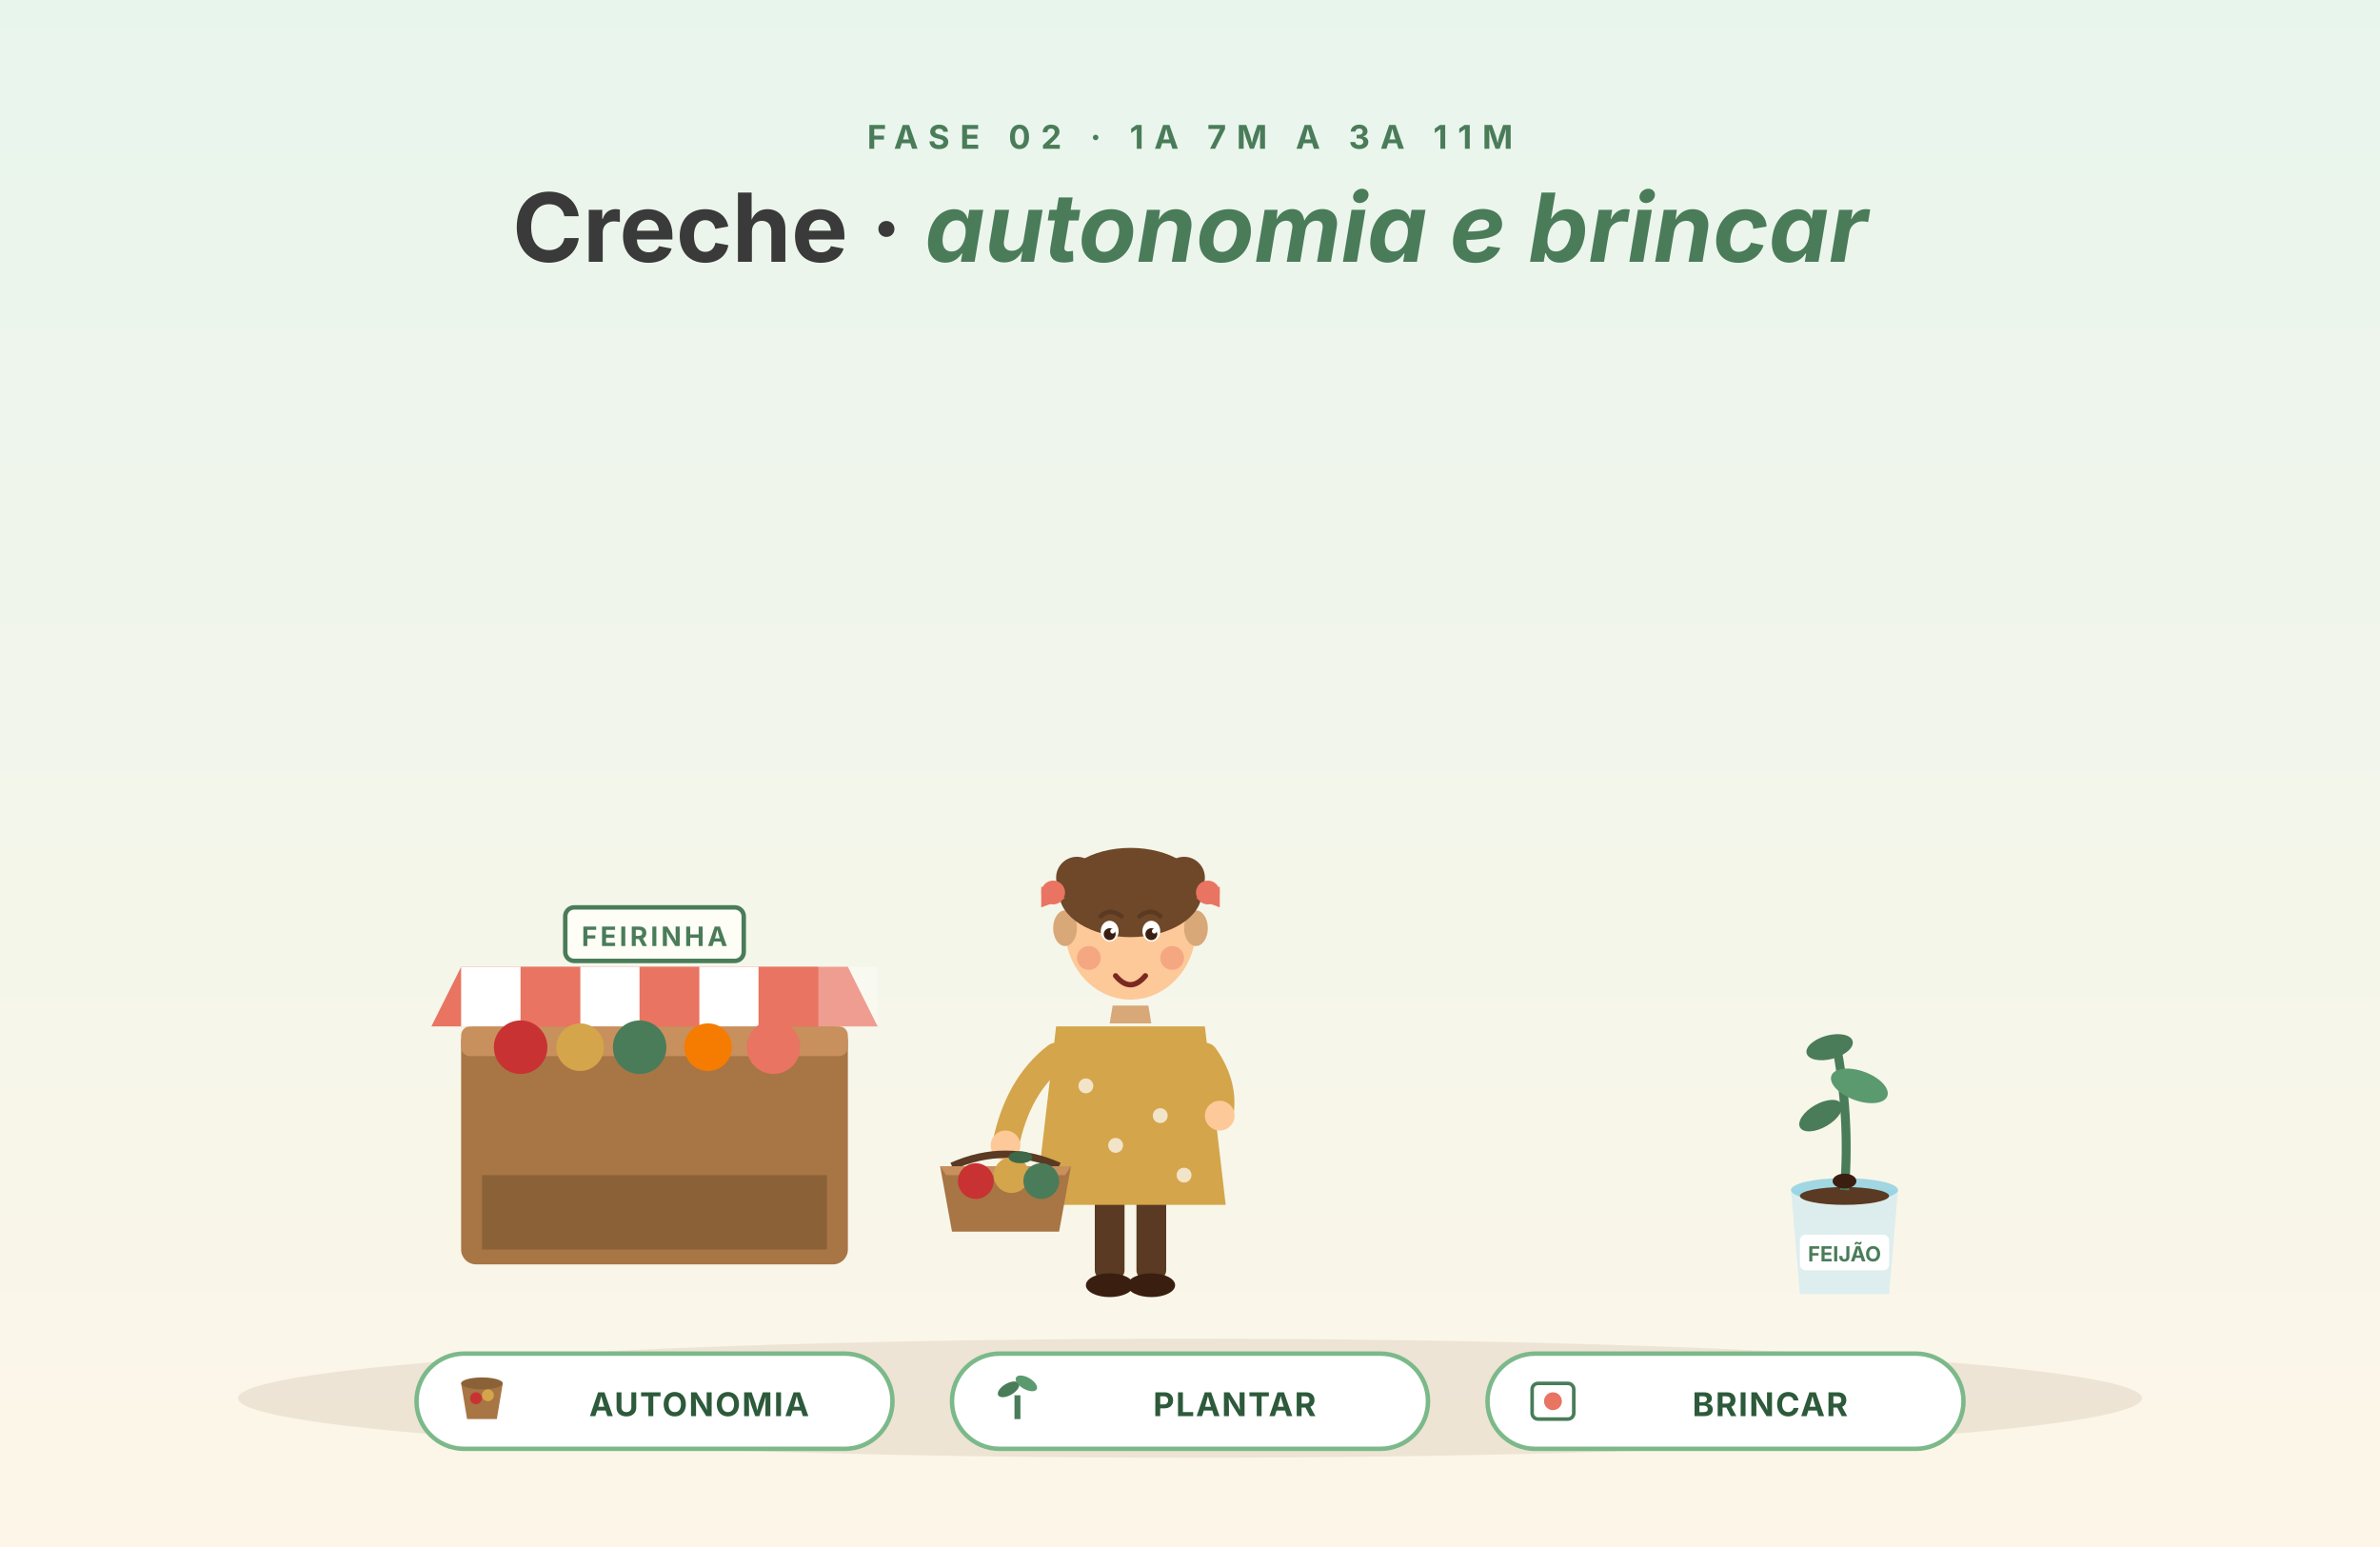
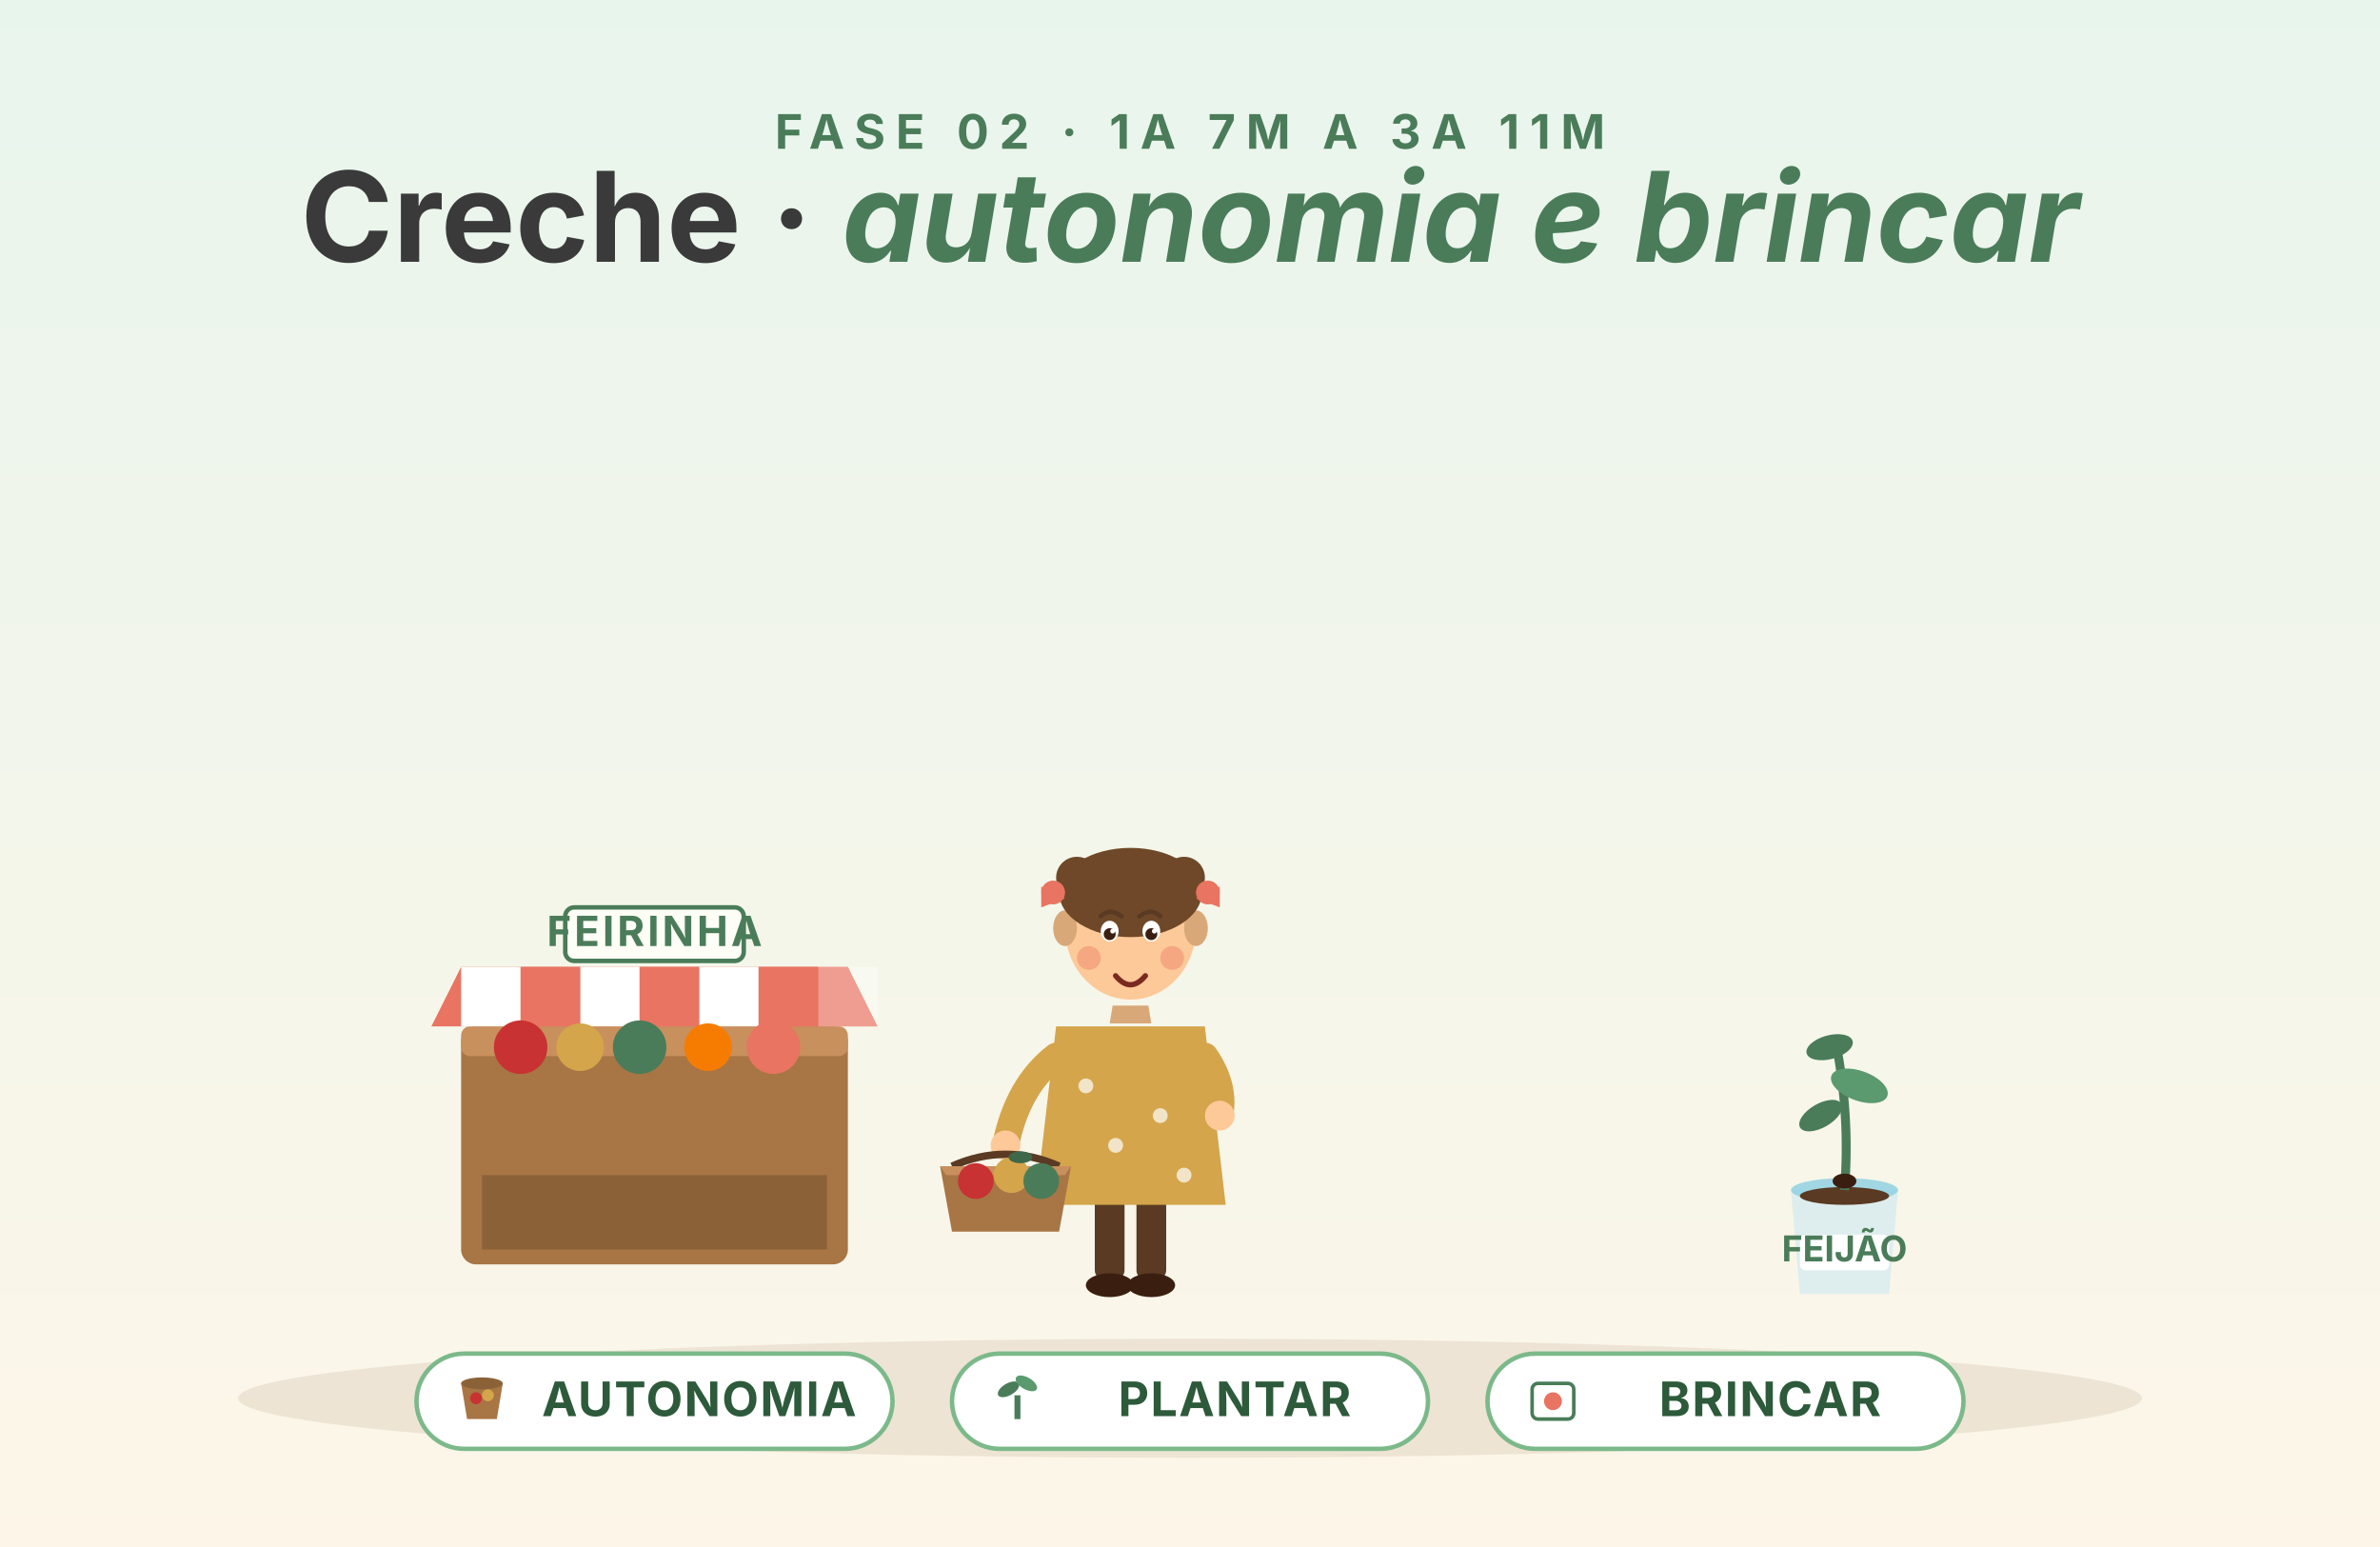
<svg xmlns="http://www.w3.org/2000/svg" viewBox="0 0 800 520">
  <defs>
    <linearGradient id="bg-creche" x1="0" x2="0" y1="0" y2="1">
      <stop offset="0" stop-color="#e8f5ed" />
      <stop offset="1" stop-color="#fdf6e8" />
    </linearGradient>
  </defs>
  <rect width="800" height="520" fill="url(#bg-creche)" />
-   <text x="400" y="50" text-anchor="middle" font-family="Inter,sans-serif" font-size="11" font-weight="700" letter-spacing="3.5" fill="#4A7C59">FASE 02 · 1A 7M A 3A 11M</text>
-   <text x="400" y="88" text-anchor="middle" font-family="Inter,sans-serif" font-size="32" font-weight="700" fill="#3a3a3a">Creche · <tspan font-style="italic" fill="#4A7C59">autonomia e brincar</tspan>
+   <text x="400" y="50" text-anchor="middle" font-family="Inter,sans-serif" font-size="16" font-weight="700" letter-spacing="3.5" fill="#4A7C59">FASE 02 · 1A 7M A 3A 11M</text>
+   <text x="400" y="88" text-anchor="middle" font-family="Inter,sans-serif" font-size="42" font-weight="700" fill="#3a3a3a">Creche · <tspan font-style="italic" fill="#4A7C59">autonomia e brincar</tspan>
  </text>
  <ellipse cx="400" cy="470" rx="320" ry="20" fill="#8B5E3C" opacity="0.12" />
  <g transform="translate(220,355)">
    <rect x="-65" y="-10" width="130" height="80" rx="5" fill="#a87545" />
    <rect x="-65" y="-10" width="130" height="10" rx="3" fill="#c8905d" />
    <rect x="-58" y="40" width="116" height="25" fill="#8b6238" />
    <path d="M-75 -10 L 75 -10 L 65 -30 L -65 -30 Z" fill="#E87461" />
    <rect x="-65" y="-30" width="20" height="20" fill="#fff" />
    <rect x="-25" y="-30" width="20" height="20" fill="#fff" />
    <rect x="15" y="-30" width="20" height="20" fill="#fff" />
    <rect x="55" y="-30" width="20" height="20" fill="#fff" opacity="0.3" />
    <rect x="-45" y="-30" width="20" height="20" fill="#E87461" />
    <rect x="-5" y="-30" width="20" height="20" fill="#E87461" />
    <rect x="35" y="-30" width="20" height="20" fill="#E87461" />
    <rect x="-30" y="-50" width="60" height="18" rx="3" fill="#fefdf6" stroke="#4A7C59" stroke-width="1.5" />
-     <text x="0" y="-37" text-anchor="middle" font-family="Inter,sans-serif" font-size="9" font-weight="700" fill="#4A7C59" letter-spacing="1">FEIRINHA</text>
+     <text x="0" y="-37" text-anchor="middle" font-family="Inter,sans-serif" font-size="14" font-weight="700" fill="#4A7C59" letter-spacing="1">FEIRINHA</text>
    <circle cx="-45" cy="-3" r="9" fill="#c83232" />
    <circle cx="-25" cy="-3" r="8" fill="#D4A54A" />
    <circle cx="-5" cy="-3" r="9" fill="#4A7C59" />
    <circle cx="18" cy="-3" r="8" fill="#f57c00" />
    <circle cx="40" cy="-3" r="9" fill="#E87461" />
  </g>
  <g transform="translate(380,350)">
    <rect x="-12" y="50" width="10" height="30" rx="3" fill="#5a3a23" />
    <rect x="2" y="50" width="10" height="30" rx="3" fill="#5a3a23" />
    <ellipse cx="-7" cy="82" rx="8" ry="4" fill="#3a1f10" />
    <ellipse cx="7" cy="82" rx="8" ry="4" fill="#3a1f10" />
    <path d="M-25 -5 L 25 -5 L 32 55 L -32 55 Z" fill="#D4A54A" />
    <circle cx="-15" cy="15" r="2.5" fill="#fff" opacity="0.7" />
    <circle cx="10" cy="25" r="2.5" fill="#fff" opacity="0.7" />
    <circle cx="-5" cy="35" r="2.5" fill="#fff" opacity="0.7" />
    <circle cx="18" cy="45" r="2.5" fill="#fff" opacity="0.7" />
    <path d="M-25 5 Q -38 15 -42 35" stroke="#D4A54A" stroke-width="9" fill="none" stroke-linecap="round" />
    <circle cx="-42" cy="35" r="5" fill="#fdc998" />
    <path d="M25 5 Q 32 15 30 25" stroke="#D4A54A" stroke-width="9" fill="none" stroke-linecap="round" />
    <circle cx="30" cy="25" r="5" fill="#fdc998" />
    <path d="M-6 -12 L 6 -12 L 7 -6 L -7 -6 Z" fill="#d8a878" />
    <ellipse cx="0" cy="-38" rx="22" ry="24" fill="#fdc998" />
    <ellipse cx="-22" cy="-38" rx="4" ry="6" fill="#d8a878" />
    <ellipse cx="22" cy="-38" rx="4" ry="6" fill="#d8a878" />
    <ellipse cx="0" cy="-50" rx="24" ry="15" fill="#6e4828" />
    <circle cx="-18" cy="-55" r="7" fill="#6e4828" />
    <circle cx="18" cy="-55" r="7" fill="#6e4828" />
    <circle cx="-26" cy="-50" r="4" fill="#E87461" />
    <circle cx="26" cy="-50" r="4" fill="#E87461" />
    <path d="M-30 -52 L -22 -48 L -30 -45 Z" fill="#E87461" />
    <path d="M30 -52 L 22 -48 L 30 -45 Z" fill="#E87461" />
    <path d="M-10 -42 Q -7 -45 -3 -42" stroke="#5a3a23" stroke-width="1.5" fill="none" stroke-linecap="round" />
    <path d="M3 -42 Q 7 -45 10 -42" stroke="#5a3a23" stroke-width="1.5" fill="none" stroke-linecap="round" />
    <ellipse cx="-7" cy="-37" rx="3" ry="3.5" fill="#fff" />
    <ellipse cx="7" cy="-37" rx="3" ry="3.5" fill="#fff" />
    <circle cx="-7" cy="-36" r="2" fill="#3a1f10" />
    <circle cx="7" cy="-36" r="2" fill="#3a1f10" />
    <circle cx="-6" cy="-37" r="0.8" fill="#fff" />
    <circle cx="8" cy="-37" r="0.8" fill="#fff" />
    <circle cx="-14" cy="-28" r="4" fill="#E87461" opacity="0.4" />
    <circle cx="14" cy="-28" r="4" fill="#E87461" opacity="0.4" />
    <path d="M-5 -22 Q 0 -16 5 -22" stroke="#7a2a20" stroke-width="1.8" fill="none" stroke-linecap="round" />
  </g>
  <g transform="translate(338,400)">
    <path d="M-18 -8 Q 0 -16 18 -8" stroke="#5a3a23" stroke-width="2.5" fill="none" />
    <path d="M-22 -8 L 22 -8 L 18 14 L -18 14 Z" fill="#a87545" />
    <path d="M-22 -8 L 22 -8 L 20 -5 L -20 -5 Z" fill="#c8905d" />
    <circle cx="-10" cy="-3" r="6" fill="#c83232" />
    <circle cx="2" cy="-5" r="6" fill="#D4A54A" />
    <circle cx="12" cy="-3" r="6" fill="#4A7C59" />
    <ellipse cx="5" cy="-11" rx="4" ry="2" fill="#3D6849" />
  </g>
  <g transform="translate(620,400)">
    <path d="M-18 0 L 18 0 L 15 35 L -15 35 Z" fill="#cce8f2" opacity="0.6" />
    <ellipse cx="0" cy="0" rx="18" ry="4" fill="#7ccae0" opacity="0.7" />
    <ellipse cx="0" cy="2" rx="15" ry="3" fill="#5a3a23" />
    <path d="M0 0 Q 2 -25 -3 -50" stroke="#4A7C59" stroke-width="3" fill="none" />
    <ellipse cx="-8" cy="-25" rx="8" ry="4" fill="#4A7C59" transform="rotate(-30 -8 -25)" />
    <ellipse cx="5" cy="-35" rx="10" ry="5" fill="#5A9A6E" transform="rotate(20 5 -35)" />
    <ellipse cx="-5" cy="-48" rx="8" ry="4" fill="#4A7C59" transform="rotate(-15 -5 -48)" />
    <ellipse cx="0" cy="-3" rx="4" ry="2.5" fill="#3a1f10" />
    <rect x="-15" y="15" width="30" height="12" rx="2" fill="#fff" />
-     <text x="0" y="24" text-anchor="middle" font-family="Inter,sans-serif" font-size="7" font-weight="700" fill="#4A7C59">FEIJÃO</text>
+     <text x="0" y="24" text-anchor="middle" font-family="Inter,sans-serif" font-size="12" font-weight="700" fill="#4A7C59">FEIJÃO</text>
  </g>
  <g transform="translate(140,455)">
    <rect width="160" height="32" rx="16" fill="#fff" stroke="#7CB98A" stroke-width="1.5" />
    <g transform="translate(22,16)">
      <path d="M-7 -6 L 7 -6 L 5 6 L -5 6 Z" fill="#a87545" />
      <ellipse cx="0" cy="-6" rx="7" ry="2" fill="#8b6238" />
      <circle cx="-2" cy="-1" r="2" fill="#c83232" />
      <circle cx="2" cy="-2" r="2" fill="#D4A54A" />
    </g>
-     <text x="95" y="21" text-anchor="middle" font-family="Inter,sans-serif" font-size="11" font-weight="700" fill="#2d5a3a" letter-spacing="0.5">AUTONOMIA</text>
+     <text x="95" y="21" text-anchor="middle" font-family="Inter,sans-serif" font-size="16" font-weight="700" fill="#2d5a3a" letter-spacing="0.5">AUTONOMIA</text>
  </g>
  <g transform="translate(320,455)">
    <rect width="160" height="32" rx="16" fill="#fff" stroke="#7CB98A" stroke-width="1.5" />
    <g transform="translate(22,16)">
      <line x1="0" y1="6" x2="0" y2="-2" stroke="#4A7C59" stroke-width="2" />
      <ellipse cx="-3" cy="-4" rx="4" ry="2" fill="#4A7C59" transform="rotate(-30 -3 -4)" />
      <ellipse cx="3" cy="-6" rx="4" ry="2" fill="#5A9A6E" transform="rotate(30 3 -6)" />
    </g>
-     <text x="95" y="21" text-anchor="middle" font-family="Inter,sans-serif" font-size="11" font-weight="700" fill="#2d5a3a" letter-spacing="0.5">PLANTAR</text>
+     <text x="95" y="21" text-anchor="middle" font-family="Inter,sans-serif" font-size="16" font-weight="700" fill="#2d5a3a" letter-spacing="0.5">PLANTAR</text>
  </g>
  <g transform="translate(500,455)">
    <rect width="160" height="32" rx="16" fill="#fff" stroke="#7CB98A" stroke-width="1.5" />
    <g transform="translate(22,16)">
      <rect x="-7" y="-6" width="14" height="12" rx="2" fill="#fff" stroke="#4A7C59" stroke-width="1.2" />
      <circle cx="0" cy="0" r="3" fill="#E87461" />
    </g>
-     <text x="95" y="21" text-anchor="middle" font-family="Inter,sans-serif" font-size="11" font-weight="700" fill="#2d5a3a" letter-spacing="0.5">BRINCAR</text>
+     <text x="95" y="21" text-anchor="middle" font-family="Inter,sans-serif" font-size="16" font-weight="700" fill="#2d5a3a" letter-spacing="0.5">BRINCAR</text>
  </g>
</svg>
